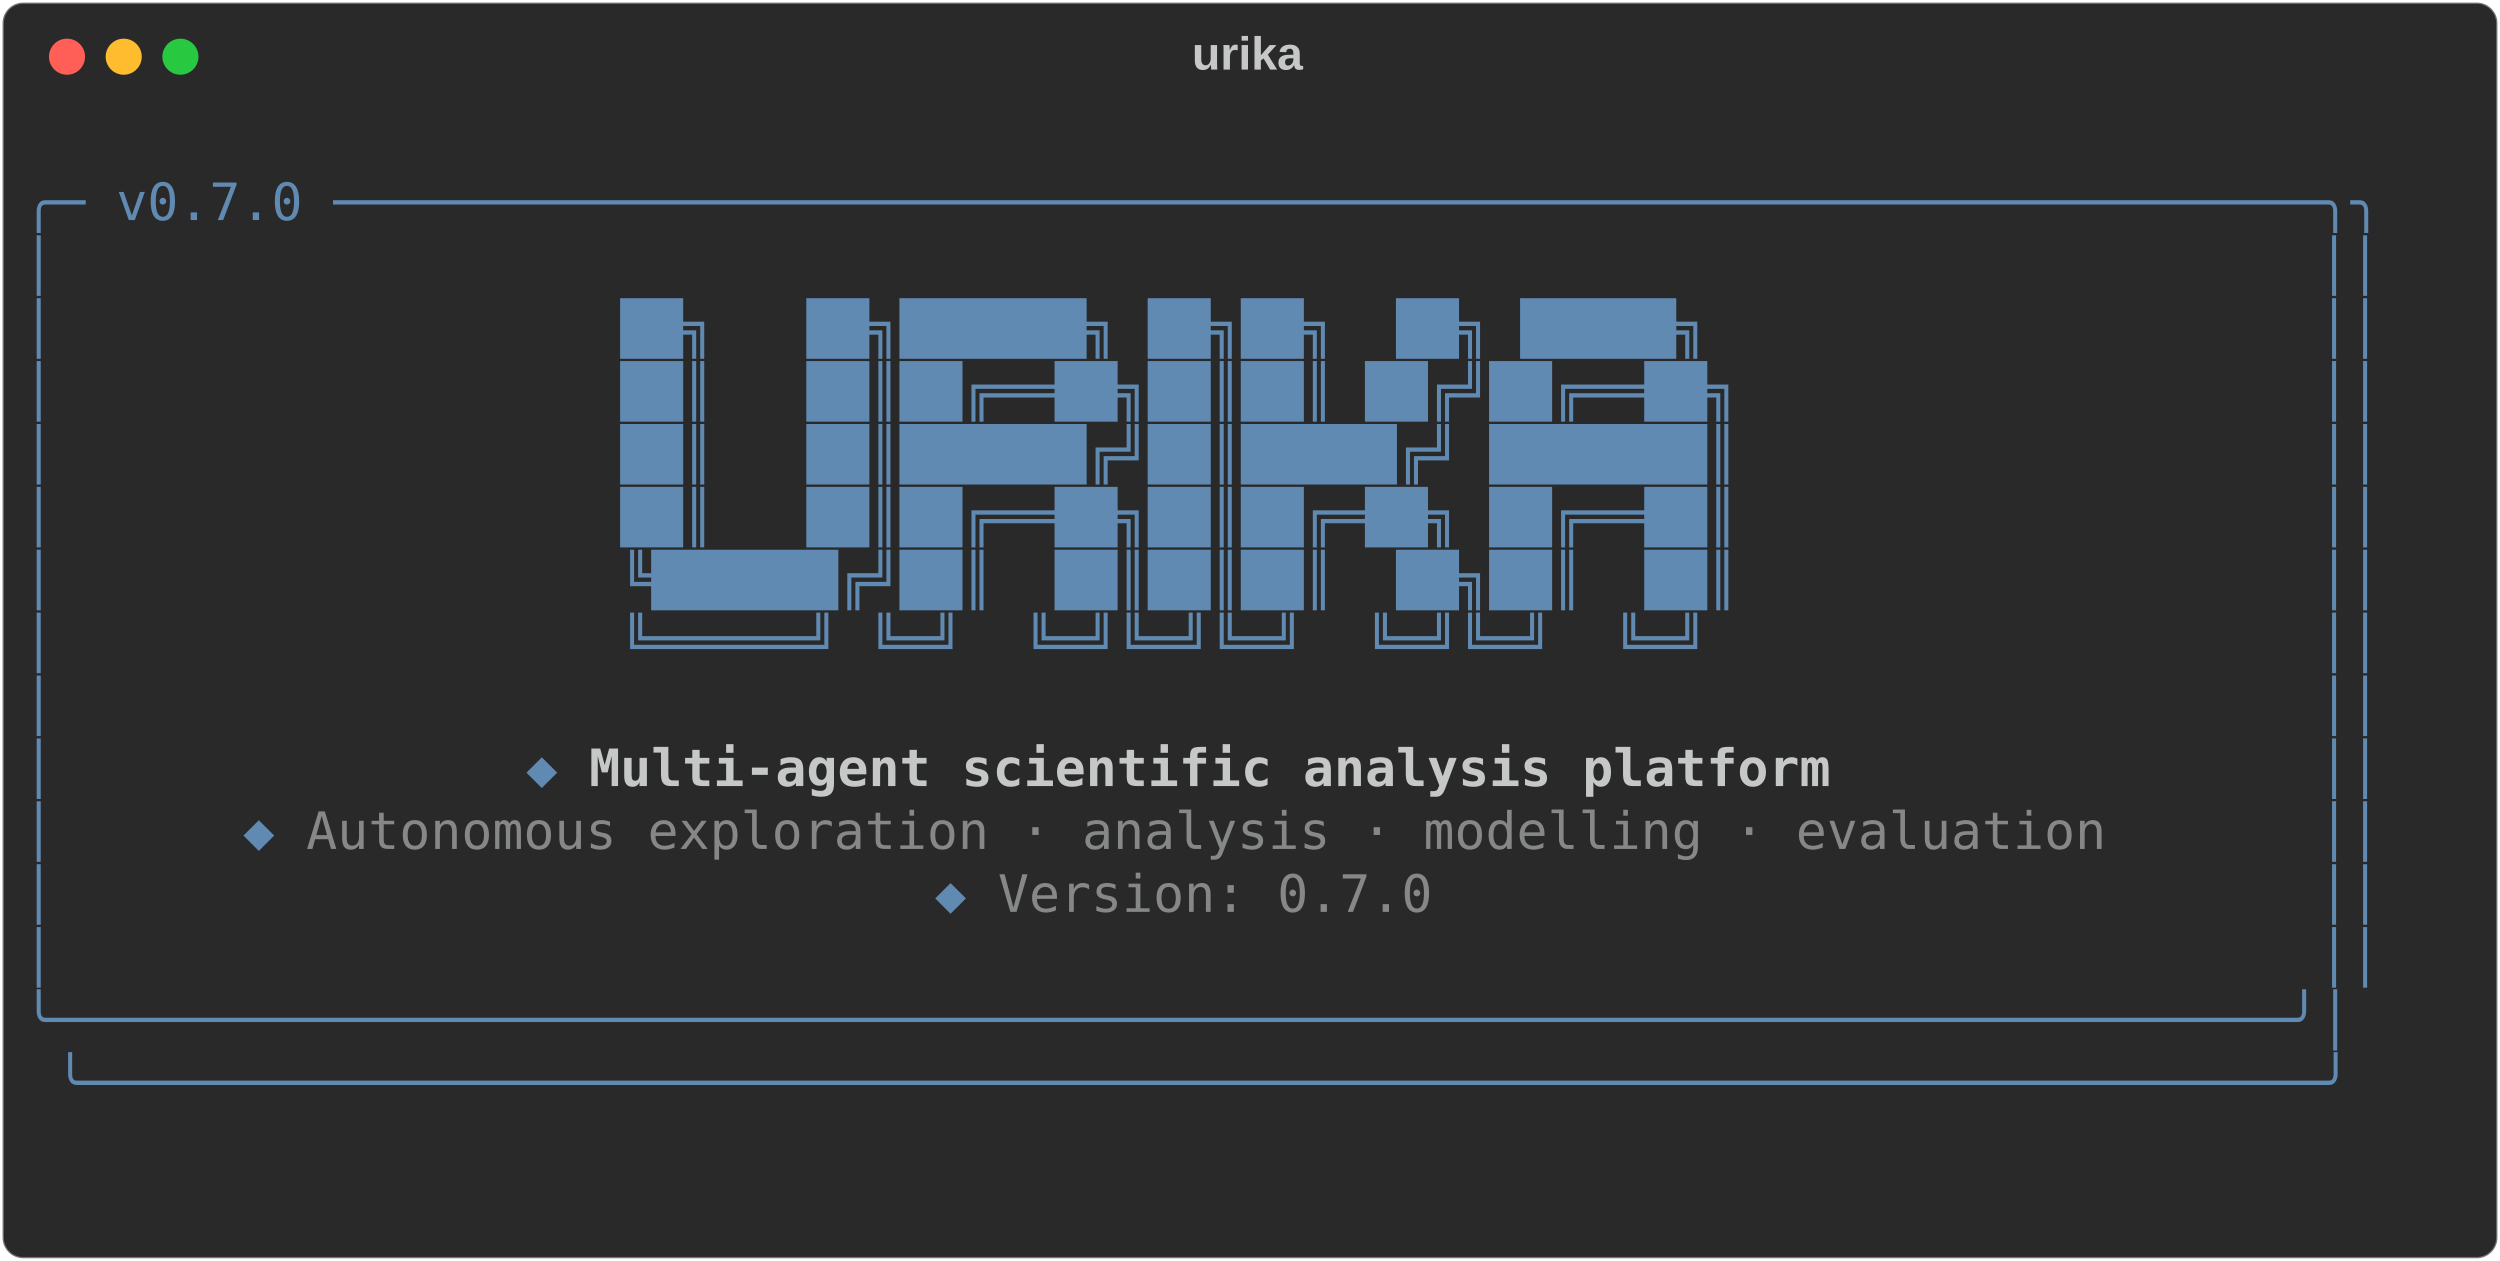
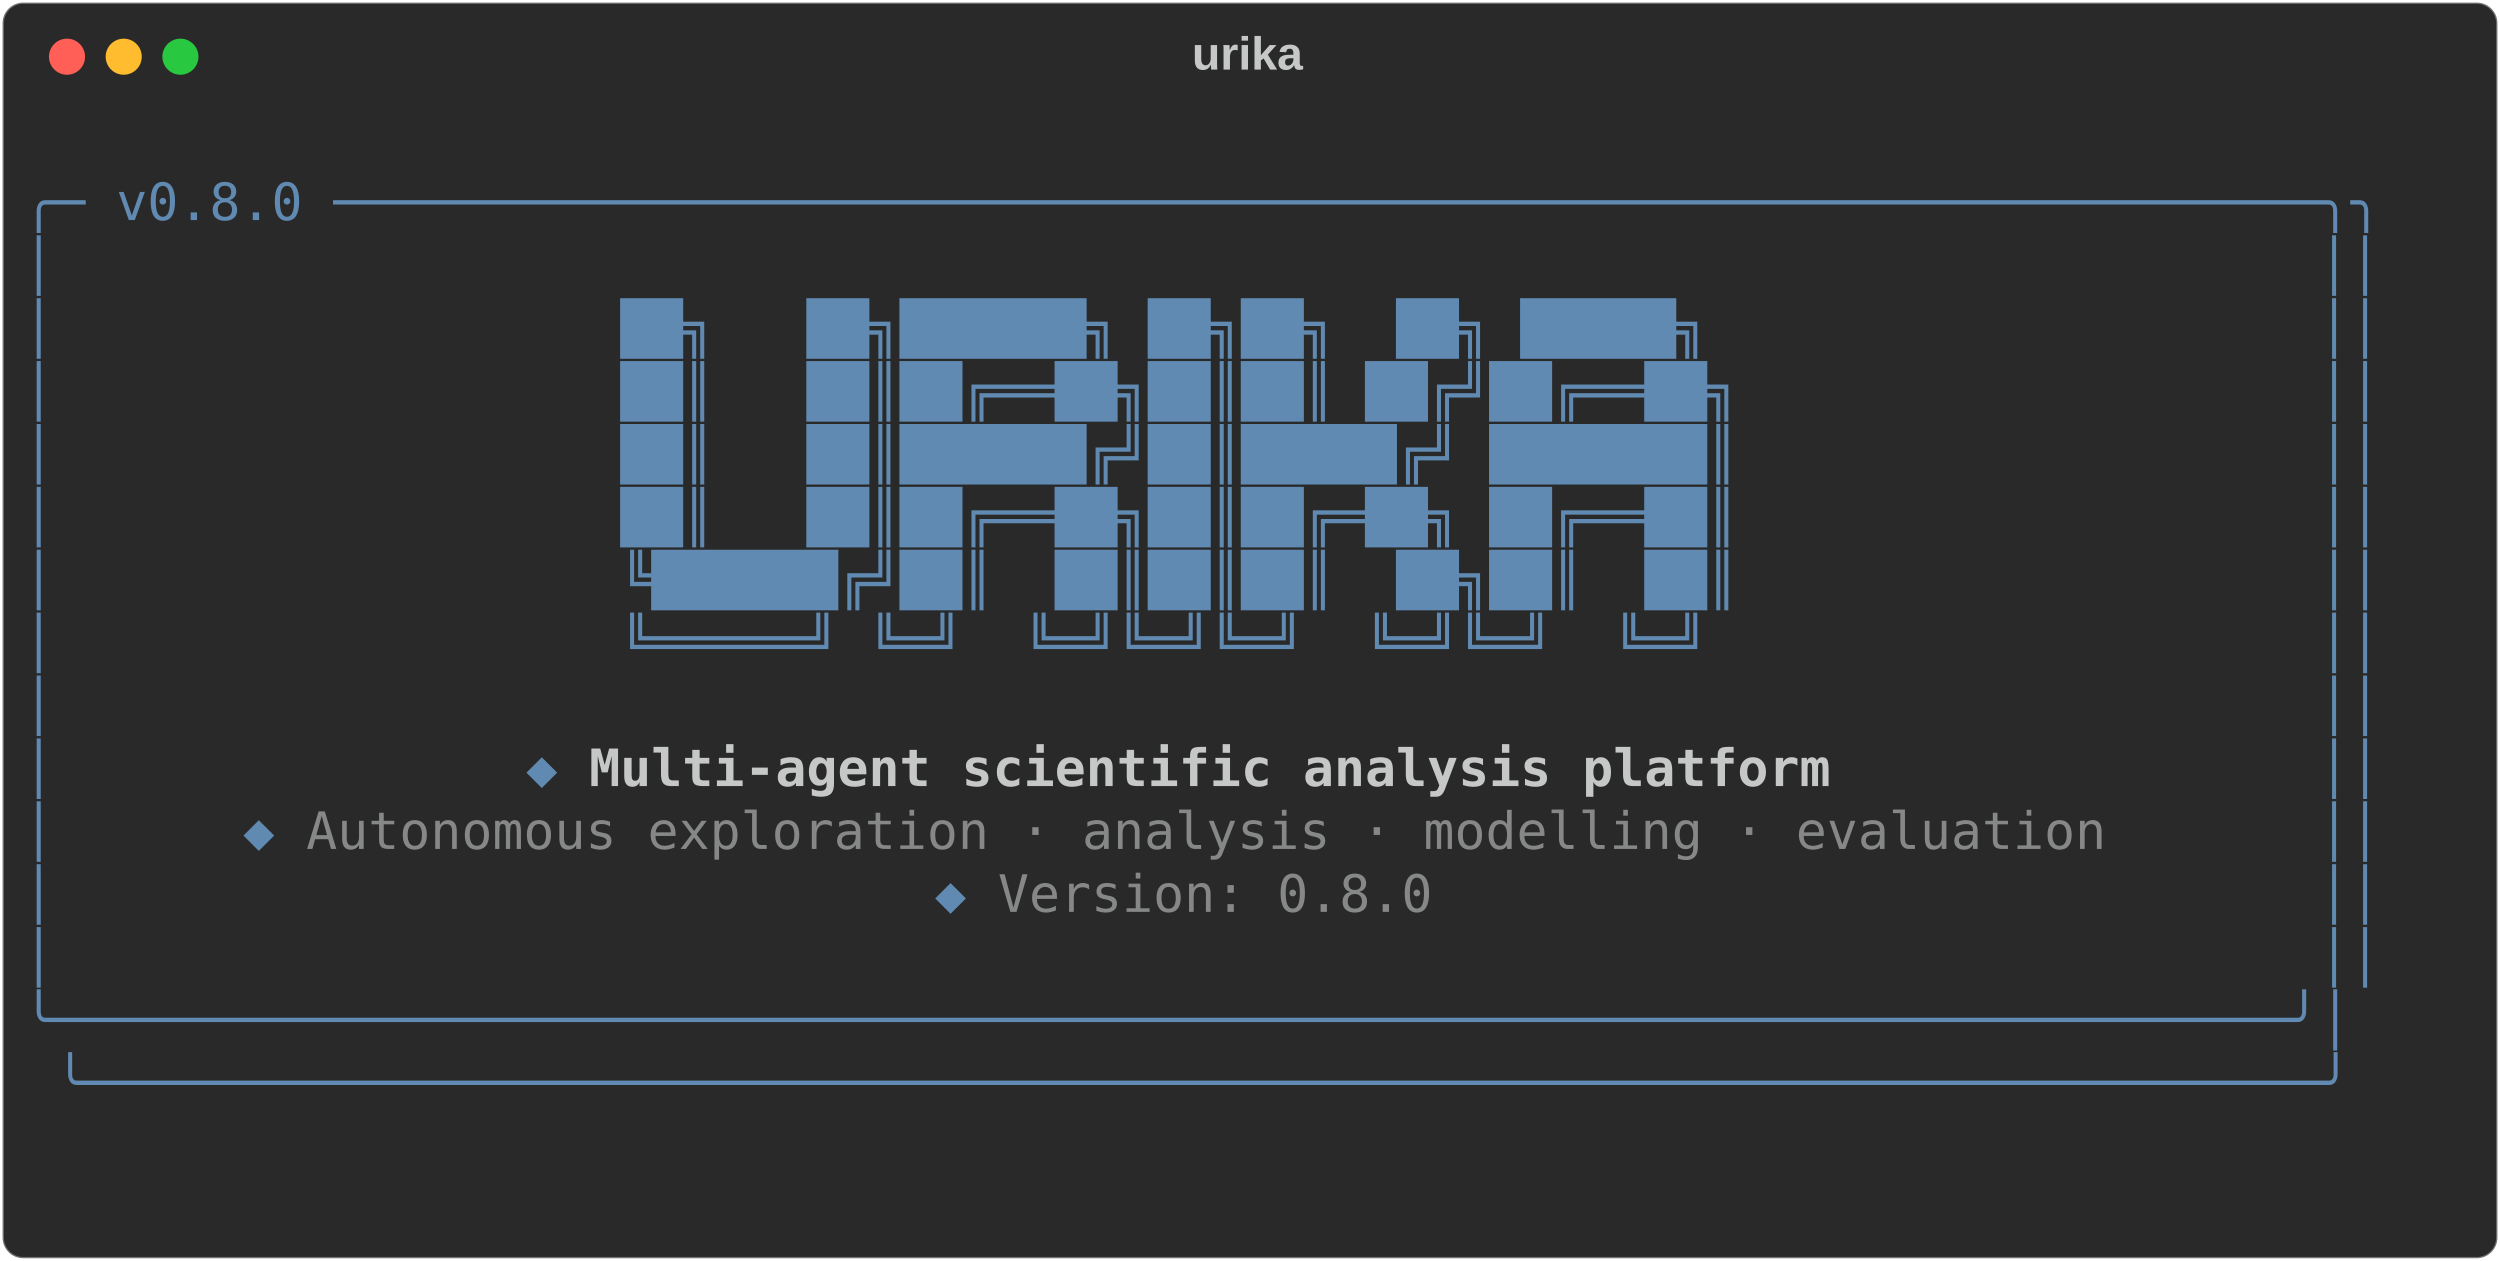
<svg xmlns="http://www.w3.org/2000/svg" class="rich-terminal" viewBox="0 0 970 489.2">
  <style>

    @font-face {
        font-family: "JetBrains Mono", "Fira Code";
        src: local("FiraCode-Regular"),
                url("https://cdnjs.cloudflare.com/ajax/libs/firacode/6.2.0/woff2/FiraCode-Regular.woff2") format("woff2"),
                url("https://cdnjs.cloudflare.com/ajax/libs/firacode/6.2.0/woff/FiraCode-Regular.woff") format("woff");
        font-style: normal;
        font-weight: 400;
    }
    @font-face {
        font-family: "JetBrains Mono", "Fira Code";
        src: local("FiraCode-Bold"),
                url("https://cdnjs.cloudflare.com/ajax/libs/firacode/6.2.0/woff2/FiraCode-Bold.woff2") format("woff2"),
                url("https://cdnjs.cloudflare.com/ajax/libs/firacode/6.2.0/woff/FiraCode-Bold.woff") format("woff");
        font-style: bold;
        font-weight: 700;
    }

-     .terminal-511248817-matrix {
+     .terminal-927664563-matrix {
        font-family: JetBrains Mono, Fira Code, DejaVu Sans Mono, monospace;
        font-size: 20px;
        line-height: 24.4px;
        font-variant-east-asian: full-width;
    }

-     .terminal-511248817-title {
+     .terminal-927664563-title {
        font-size: 18px;
        font-weight: bold;
        font-family: arial;
    }

-     .terminal-511248817-r1 { fill: #c5c8c6 }
- .terminal-511248817-r2 { fill: #608ab1 }
- .terminal-511248817-r3 { fill: #c5c8c6;font-weight: bold }
- .terminal-511248817-r4 { fill: #868887 }
+     .terminal-927664563-r1 { fill: #c5c8c6 }
+ .terminal-927664563-r2 { fill: #608ab1 }
+ .terminal-927664563-r3 { fill: #c5c8c6;font-weight: bold }
+ .terminal-927664563-r4 { fill: #868887 }
    </style>
  <defs>
-     <clipPath id="terminal-511248817-clip-terminal">
+     <clipPath id="terminal-927664563-clip-terminal">
      <rect x="0" y="0" width="950.6" height="438.2" />
    </clipPath>
-     <clipPath id="terminal-511248817-line-0">
+     <clipPath id="terminal-927664563-line-0">
      <rect x="0" y="1.5" width="951.6" height="24.65" />
    </clipPath>
-     <clipPath id="terminal-511248817-line-1">
+     <clipPath id="terminal-927664563-line-1">
      <rect x="0" y="25.9" width="951.6" height="24.65" />
    </clipPath>
-     <clipPath id="terminal-511248817-line-2">
+     <clipPath id="terminal-927664563-line-2">
      <rect x="0" y="50.3" width="951.6" height="24.65" />
    </clipPath>
-     <clipPath id="terminal-511248817-line-3">
+     <clipPath id="terminal-927664563-line-3">
      <rect x="0" y="74.7" width="951.6" height="24.65" />
    </clipPath>
-     <clipPath id="terminal-511248817-line-4">
+     <clipPath id="terminal-927664563-line-4">
      <rect x="0" y="99.1" width="951.6" height="24.65" />
    </clipPath>
-     <clipPath id="terminal-511248817-line-5">
+     <clipPath id="terminal-927664563-line-5">
      <rect x="0" y="123.5" width="951.6" height="24.65" />
    </clipPath>
-     <clipPath id="terminal-511248817-line-6">
+     <clipPath id="terminal-927664563-line-6">
      <rect x="0" y="147.9" width="951.6" height="24.65" />
    </clipPath>
-     <clipPath id="terminal-511248817-line-7">
+     <clipPath id="terminal-927664563-line-7">
      <rect x="0" y="172.3" width="951.6" height="24.65" />
    </clipPath>
-     <clipPath id="terminal-511248817-line-8">
+     <clipPath id="terminal-927664563-line-8">
      <rect x="0" y="196.7" width="951.6" height="24.65" />
    </clipPath>
-     <clipPath id="terminal-511248817-line-9">
+     <clipPath id="terminal-927664563-line-9">
      <rect x="0" y="221.1" width="951.6" height="24.65" />
    </clipPath>
-     <clipPath id="terminal-511248817-line-10">
+     <clipPath id="terminal-927664563-line-10">
      <rect x="0" y="245.5" width="951.6" height="24.65" />
    </clipPath>
-     <clipPath id="terminal-511248817-line-11">
+     <clipPath id="terminal-927664563-line-11">
      <rect x="0" y="269.9" width="951.6" height="24.65" />
    </clipPath>
-     <clipPath id="terminal-511248817-line-12">
+     <clipPath id="terminal-927664563-line-12">
      <rect x="0" y="294.3" width="951.6" height="24.65" />
    </clipPath>
-     <clipPath id="terminal-511248817-line-13">
+     <clipPath id="terminal-927664563-line-13">
      <rect x="0" y="318.7" width="951.6" height="24.65" />
    </clipPath>
-     <clipPath id="terminal-511248817-line-14">
+     <clipPath id="terminal-927664563-line-14">
      <rect x="0" y="343.1" width="951.6" height="24.65" />
    </clipPath>
-     <clipPath id="terminal-511248817-line-15">
+     <clipPath id="terminal-927664563-line-15">
      <rect x="0" y="367.5" width="951.6" height="24.65" />
    </clipPath>
-     <clipPath id="terminal-511248817-line-16">
+     <clipPath id="terminal-927664563-line-16">
      <rect x="0" y="391.9" width="951.6" height="24.65" />
    </clipPath>
  </defs>
  <rect fill="#292929" stroke="rgba(255,255,255,0.35)" stroke-width="1" x="1" y="1" width="968" height="487.2" rx="8" />
-   <text class="terminal-511248817-title" fill="#c5c8c6" text-anchor="middle" x="484" y="27">urika</text>
+   <text class="terminal-927664563-title" fill="#c5c8c6" text-anchor="middle" x="484" y="27">urika</text>
  <g transform="translate(26,22)">
    <circle cx="0" cy="0" r="7" fill="#ff5f57" />
    <circle cx="22" cy="0" r="7" fill="#febc2e" />
    <circle cx="44" cy="0" r="7" fill="#28c840" />
  </g>
-   <g transform="translate(9, 41)" clip-path="url(#terminal-511248817-clip-terminal)">
-     <g class="terminal-511248817-matrix">
-       <text class="terminal-511248817-r1" x="951.6" y="20" textLength="12.2" clip-path="url(#terminal-511248817-line-0)">
+   <g transform="translate(9, 41)" clip-path="url(#terminal-927664563-clip-terminal)">
+     <g class="terminal-927664563-matrix">
+       <text class="terminal-927664563-r1" x="951.6" y="20" textLength="12.2" clip-path="url(#terminal-927664563-line-0)">
</text>
-       <text class="terminal-511248817-r2" x="0" y="44.4" textLength="927.2" clip-path="url(#terminal-511248817-line-1)">╭─ v0.7.0 ────────────────────────────────────────────────────────────────╮╮</text>
-       <text class="terminal-511248817-r1" x="951.6" y="44.4" textLength="12.2" clip-path="url(#terminal-511248817-line-1)">
+       <text class="terminal-927664563-r2" x="0" y="44.4" textLength="927.2" clip-path="url(#terminal-927664563-line-1)">╭─ v0.8.0 ────────────────────────────────────────────────────────────────╮╮</text>
+       <text class="terminal-927664563-r1" x="951.6" y="44.4" textLength="12.2" clip-path="url(#terminal-927664563-line-1)">
</text>
-       <text class="terminal-511248817-r2" x="0" y="68.8" textLength="12.2" clip-path="url(#terminal-511248817-line-2)">│</text>
-       <text class="terminal-511248817-r2" x="890.6" y="68.8" textLength="24.4" clip-path="url(#terminal-511248817-line-2)">││</text>
-       <text class="terminal-511248817-r1" x="951.6" y="68.8" textLength="12.2" clip-path="url(#terminal-511248817-line-2)">
+       <text class="terminal-927664563-r2" x="0" y="68.8" textLength="12.2" clip-path="url(#terminal-927664563-line-2)">│</text>
+       <text class="terminal-927664563-r2" x="890.6" y="68.8" textLength="24.4" clip-path="url(#terminal-927664563-line-2)">││</text>
+       <text class="terminal-927664563-r1" x="951.6" y="68.8" textLength="12.2" clip-path="url(#terminal-927664563-line-2)">
</text>
-       <text class="terminal-511248817-r2" x="0" y="93.2" textLength="12.2" clip-path="url(#terminal-511248817-line-3)">│</text>
-       <text class="terminal-511248817-r2" x="231.8" y="93.2" textLength="439.2" clip-path="url(#terminal-511248817-line-3)">██╗   ██╗██████╗ ██╗██╗  ██╗ █████╗ </text>
-       <text class="terminal-511248817-r2" x="890.6" y="93.2" textLength="24.4" clip-path="url(#terminal-511248817-line-3)">││</text>
-       <text class="terminal-511248817-r1" x="951.6" y="93.2" textLength="12.2" clip-path="url(#terminal-511248817-line-3)">
+       <text class="terminal-927664563-r2" x="0" y="93.2" textLength="12.2" clip-path="url(#terminal-927664563-line-3)">│</text>
+       <text class="terminal-927664563-r2" x="231.8" y="93.2" textLength="439.2" clip-path="url(#terminal-927664563-line-3)">██╗   ██╗██████╗ ██╗██╗  ██╗ █████╗ </text>
+       <text class="terminal-927664563-r2" x="890.6" y="93.2" textLength="24.4" clip-path="url(#terminal-927664563-line-3)">││</text>
+       <text class="terminal-927664563-r1" x="951.6" y="93.2" textLength="12.2" clip-path="url(#terminal-927664563-line-3)">
</text>
-       <text class="terminal-511248817-r2" x="0" y="117.6" textLength="12.2" clip-path="url(#terminal-511248817-line-4)">│</text>
-       <text class="terminal-511248817-r2" x="231.8" y="117.6" textLength="439.2" clip-path="url(#terminal-511248817-line-4)">██║   ██║██╔══██╗██║██║ ██╔╝██╔══██╗</text>
-       <text class="terminal-511248817-r2" x="890.6" y="117.6" textLength="24.4" clip-path="url(#terminal-511248817-line-4)">││</text>
-       <text class="terminal-511248817-r1" x="951.6" y="117.6" textLength="12.2" clip-path="url(#terminal-511248817-line-4)">
+       <text class="terminal-927664563-r2" x="0" y="117.6" textLength="12.2" clip-path="url(#terminal-927664563-line-4)">│</text>
+       <text class="terminal-927664563-r2" x="231.8" y="117.6" textLength="439.2" clip-path="url(#terminal-927664563-line-4)">██║   ██║██╔══██╗██║██║ ██╔╝██╔══██╗</text>
+       <text class="terminal-927664563-r2" x="890.6" y="117.6" textLength="24.4" clip-path="url(#terminal-927664563-line-4)">││</text>
+       <text class="terminal-927664563-r1" x="951.6" y="117.6" textLength="12.2" clip-path="url(#terminal-927664563-line-4)">
</text>
-       <text class="terminal-511248817-r2" x="0" y="142" textLength="12.2" clip-path="url(#terminal-511248817-line-5)">│</text>
-       <text class="terminal-511248817-r2" x="231.8" y="142" textLength="439.2" clip-path="url(#terminal-511248817-line-5)">██║   ██║██████╔╝██║█████╔╝ ███████║</text>
-       <text class="terminal-511248817-r2" x="890.6" y="142" textLength="24.4" clip-path="url(#terminal-511248817-line-5)">││</text>
-       <text class="terminal-511248817-r1" x="951.6" y="142" textLength="12.2" clip-path="url(#terminal-511248817-line-5)">
+       <text class="terminal-927664563-r2" x="0" y="142" textLength="12.2" clip-path="url(#terminal-927664563-line-5)">│</text>
+       <text class="terminal-927664563-r2" x="231.8" y="142" textLength="439.2" clip-path="url(#terminal-927664563-line-5)">██║   ██║██████╔╝██║█████╔╝ ███████║</text>
+       <text class="terminal-927664563-r2" x="890.6" y="142" textLength="24.4" clip-path="url(#terminal-927664563-line-5)">││</text>
+       <text class="terminal-927664563-r1" x="951.6" y="142" textLength="12.2" clip-path="url(#terminal-927664563-line-5)">
</text>
-       <text class="terminal-511248817-r2" x="0" y="166.4" textLength="12.2" clip-path="url(#terminal-511248817-line-6)">│</text>
-       <text class="terminal-511248817-r2" x="231.8" y="166.4" textLength="439.2" clip-path="url(#terminal-511248817-line-6)">██║   ██║██╔══██╗██║██╔═██╗ ██╔══██║</text>
-       <text class="terminal-511248817-r2" x="890.6" y="166.4" textLength="24.4" clip-path="url(#terminal-511248817-line-6)">││</text>
-       <text class="terminal-511248817-r1" x="951.6" y="166.4" textLength="12.2" clip-path="url(#terminal-511248817-line-6)">
+       <text class="terminal-927664563-r2" x="0" y="166.4" textLength="12.2" clip-path="url(#terminal-927664563-line-6)">│</text>
+       <text class="terminal-927664563-r2" x="231.8" y="166.4" textLength="439.2" clip-path="url(#terminal-927664563-line-6)">██║   ██║██╔══██╗██║██╔═██╗ ██╔══██║</text>
+       <text class="terminal-927664563-r2" x="890.6" y="166.4" textLength="24.4" clip-path="url(#terminal-927664563-line-6)">││</text>
+       <text class="terminal-927664563-r1" x="951.6" y="166.4" textLength="12.2" clip-path="url(#terminal-927664563-line-6)">
</text>
-       <text class="terminal-511248817-r2" x="0" y="190.8" textLength="12.2" clip-path="url(#terminal-511248817-line-7)">│</text>
-       <text class="terminal-511248817-r2" x="231.8" y="190.8" textLength="439.2" clip-path="url(#terminal-511248817-line-7)">╚██████╔╝██║  ██║██║██║  ██╗██║  ██║</text>
-       <text class="terminal-511248817-r2" x="890.6" y="190.8" textLength="24.4" clip-path="url(#terminal-511248817-line-7)">││</text>
-       <text class="terminal-511248817-r1" x="951.6" y="190.8" textLength="12.2" clip-path="url(#terminal-511248817-line-7)">
+       <text class="terminal-927664563-r2" x="0" y="190.8" textLength="12.2" clip-path="url(#terminal-927664563-line-7)">│</text>
+       <text class="terminal-927664563-r2" x="231.8" y="190.8" textLength="439.2" clip-path="url(#terminal-927664563-line-7)">╚██████╔╝██║  ██║██║██║  ██╗██║  ██║</text>
+       <text class="terminal-927664563-r2" x="890.6" y="190.8" textLength="24.4" clip-path="url(#terminal-927664563-line-7)">││</text>
+       <text class="terminal-927664563-r1" x="951.6" y="190.8" textLength="12.2" clip-path="url(#terminal-927664563-line-7)">
</text>
-       <text class="terminal-511248817-r2" x="0" y="215.2" textLength="12.2" clip-path="url(#terminal-511248817-line-8)">│</text>
-       <text class="terminal-511248817-r2" x="231.8" y="215.2" textLength="439.2" clip-path="url(#terminal-511248817-line-8)"> ╚═════╝ ╚═╝  ╚═╝╚═╝╚═╝  ╚═╝╚═╝  ╚═╝</text>
-       <text class="terminal-511248817-r2" x="890.6" y="215.2" textLength="24.4" clip-path="url(#terminal-511248817-line-8)">││</text>
-       <text class="terminal-511248817-r1" x="951.6" y="215.2" textLength="12.2" clip-path="url(#terminal-511248817-line-8)">
+       <text class="terminal-927664563-r2" x="0" y="215.2" textLength="12.2" clip-path="url(#terminal-927664563-line-8)">│</text>
+       <text class="terminal-927664563-r2" x="231.8" y="215.2" textLength="439.2" clip-path="url(#terminal-927664563-line-8)"> ╚═════╝ ╚═╝  ╚═╝╚═╝╚═╝  ╚═╝╚═╝  ╚═╝</text>
+       <text class="terminal-927664563-r2" x="890.6" y="215.2" textLength="24.4" clip-path="url(#terminal-927664563-line-8)">││</text>
+       <text class="terminal-927664563-r1" x="951.6" y="215.2" textLength="12.2" clip-path="url(#terminal-927664563-line-8)">
</text>
-       <text class="terminal-511248817-r2" x="0" y="239.6" textLength="12.2" clip-path="url(#terminal-511248817-line-9)">│</text>
-       <text class="terminal-511248817-r2" x="890.6" y="239.6" textLength="24.4" clip-path="url(#terminal-511248817-line-9)">││</text>
-       <text class="terminal-511248817-r1" x="951.6" y="239.6" textLength="12.2" clip-path="url(#terminal-511248817-line-9)">
+       <text class="terminal-927664563-r2" x="0" y="239.6" textLength="12.2" clip-path="url(#terminal-927664563-line-9)">│</text>
+       <text class="terminal-927664563-r2" x="890.6" y="239.6" textLength="24.4" clip-path="url(#terminal-927664563-line-9)">││</text>
+       <text class="terminal-927664563-r1" x="951.6" y="239.6" textLength="12.2" clip-path="url(#terminal-927664563-line-9)">
</text>
-       <text class="terminal-511248817-r2" x="0" y="264" textLength="12.2" clip-path="url(#terminal-511248817-line-10)">│</text>
-       <text class="terminal-511248817-r2" x="195.2" y="264" textLength="12.2" clip-path="url(#terminal-511248817-line-10)">◆</text>
-       <text class="terminal-511248817-r3" x="219.6" y="264" textLength="488" clip-path="url(#terminal-511248817-line-10)">Multi-agent scientific analysis platform</text>
-       <text class="terminal-511248817-r2" x="890.6" y="264" textLength="24.4" clip-path="url(#terminal-511248817-line-10)">││</text>
-       <text class="terminal-511248817-r1" x="951.6" y="264" textLength="12.2" clip-path="url(#terminal-511248817-line-10)">
+       <text class="terminal-927664563-r2" x="0" y="264" textLength="12.2" clip-path="url(#terminal-927664563-line-10)">│</text>
+       <text class="terminal-927664563-r2" x="195.2" y="264" textLength="12.2" clip-path="url(#terminal-927664563-line-10)">◆</text>
+       <text class="terminal-927664563-r3" x="219.6" y="264" textLength="488" clip-path="url(#terminal-927664563-line-10)">Multi-agent scientific analysis platform</text>
+       <text class="terminal-927664563-r2" x="890.6" y="264" textLength="24.4" clip-path="url(#terminal-927664563-line-10)">││</text>
+       <text class="terminal-927664563-r1" x="951.6" y="264" textLength="12.2" clip-path="url(#terminal-927664563-line-10)">
</text>
-       <text class="terminal-511248817-r2" x="0" y="288.4" textLength="12.2" clip-path="url(#terminal-511248817-line-11)">│</text>
-       <text class="terminal-511248817-r2" x="85.4" y="288.4" textLength="12.2" clip-path="url(#terminal-511248817-line-11)">◆</text>
-       <text class="terminal-511248817-r4" x="109.8" y="288.4" textLength="707.6" clip-path="url(#terminal-511248817-line-11)">Autonomous exploration · analysis · modelling · evaluation</text>
-       <text class="terminal-511248817-r2" x="890.6" y="288.4" textLength="24.4" clip-path="url(#terminal-511248817-line-11)">││</text>
-       <text class="terminal-511248817-r1" x="951.6" y="288.4" textLength="12.2" clip-path="url(#terminal-511248817-line-11)">
+       <text class="terminal-927664563-r2" x="0" y="288.4" textLength="12.2" clip-path="url(#terminal-927664563-line-11)">│</text>
+       <text class="terminal-927664563-r2" x="85.4" y="288.4" textLength="12.2" clip-path="url(#terminal-927664563-line-11)">◆</text>
+       <text class="terminal-927664563-r4" x="109.8" y="288.4" textLength="707.6" clip-path="url(#terminal-927664563-line-11)">Autonomous exploration · analysis · modelling · evaluation</text>
+       <text class="terminal-927664563-r2" x="890.6" y="288.4" textLength="24.4" clip-path="url(#terminal-927664563-line-11)">││</text>
+       <text class="terminal-927664563-r1" x="951.6" y="288.4" textLength="12.2" clip-path="url(#terminal-927664563-line-11)">
</text>
-       <text class="terminal-511248817-r2" x="0" y="312.8" textLength="12.2" clip-path="url(#terminal-511248817-line-12)">│</text>
-       <text class="terminal-511248817-r2" x="353.8" y="312.8" textLength="12.2" clip-path="url(#terminal-511248817-line-12)">◆</text>
-       <text class="terminal-511248817-r4" x="378.2" y="312.8" textLength="170.8" clip-path="url(#terminal-511248817-line-12)">Version: 0.7.0</text>
-       <text class="terminal-511248817-r2" x="890.6" y="312.8" textLength="24.4" clip-path="url(#terminal-511248817-line-12)">││</text>
-       <text class="terminal-511248817-r1" x="951.6" y="312.8" textLength="12.2" clip-path="url(#terminal-511248817-line-12)">
+       <text class="terminal-927664563-r2" x="0" y="312.8" textLength="12.2" clip-path="url(#terminal-927664563-line-12)">│</text>
+       <text class="terminal-927664563-r2" x="353.8" y="312.8" textLength="12.2" clip-path="url(#terminal-927664563-line-12)">◆</text>
+       <text class="terminal-927664563-r4" x="378.2" y="312.8" textLength="170.8" clip-path="url(#terminal-927664563-line-12)">Version: 0.8.0</text>
+       <text class="terminal-927664563-r2" x="890.6" y="312.8" textLength="24.4" clip-path="url(#terminal-927664563-line-12)">││</text>
+       <text class="terminal-927664563-r1" x="951.6" y="312.8" textLength="12.2" clip-path="url(#terminal-927664563-line-12)">
</text>
-       <text class="terminal-511248817-r2" x="0" y="337.2" textLength="12.2" clip-path="url(#terminal-511248817-line-13)">│</text>
-       <text class="terminal-511248817-r2" x="890.6" y="337.2" textLength="24.4" clip-path="url(#terminal-511248817-line-13)">││</text>
-       <text class="terminal-511248817-r1" x="951.6" y="337.2" textLength="12.2" clip-path="url(#terminal-511248817-line-13)">
+       <text class="terminal-927664563-r2" x="0" y="337.2" textLength="12.2" clip-path="url(#terminal-927664563-line-13)">│</text>
+       <text class="terminal-927664563-r2" x="890.6" y="337.2" textLength="24.4" clip-path="url(#terminal-927664563-line-13)">││</text>
+       <text class="terminal-927664563-r1" x="951.6" y="337.2" textLength="12.2" clip-path="url(#terminal-927664563-line-13)">
</text>
-       <text class="terminal-511248817-r2" x="0" y="361.6" textLength="915" clip-path="url(#terminal-511248817-line-14)">╰────────────────────────────────────────────────────────────────────────╯│</text>
-       <text class="terminal-511248817-r1" x="951.6" y="361.6" textLength="12.2" clip-path="url(#terminal-511248817-line-14)">
+       <text class="terminal-927664563-r2" x="0" y="361.6" textLength="915" clip-path="url(#terminal-927664563-line-14)">╰────────────────────────────────────────────────────────────────────────╯│</text>
+       <text class="terminal-927664563-r1" x="951.6" y="361.6" textLength="12.2" clip-path="url(#terminal-927664563-line-14)">
</text>
-       <text class="terminal-511248817-r2" x="12.2" y="386" textLength="902.8" clip-path="url(#terminal-511248817-line-15)">╰────────────────────────────────────────────────────────────────────────╯</text>
-       <text class="terminal-511248817-r1" x="951.6" y="386" textLength="12.2" clip-path="url(#terminal-511248817-line-15)">
+       <text class="terminal-927664563-r2" x="12.2" y="386" textLength="902.8" clip-path="url(#terminal-927664563-line-15)">╰────────────────────────────────────────────────────────────────────────╯</text>
+       <text class="terminal-927664563-r1" x="951.6" y="386" textLength="12.2" clip-path="url(#terminal-927664563-line-15)">
</text>
-       <text class="terminal-511248817-r1" x="951.6" y="410.4" textLength="12.2" clip-path="url(#terminal-511248817-line-16)">
+       <text class="terminal-927664563-r1" x="951.6" y="410.4" textLength="12.2" clip-path="url(#terminal-927664563-line-16)">
</text>
-       <text class="terminal-511248817-r1" x="951.6" y="434.8" textLength="12.2" clip-path="url(#terminal-511248817-line-17)">
+       <text class="terminal-927664563-r1" x="951.6" y="434.8" textLength="12.2" clip-path="url(#terminal-927664563-line-17)">
</text>
    </g>
  </g>
</svg>
